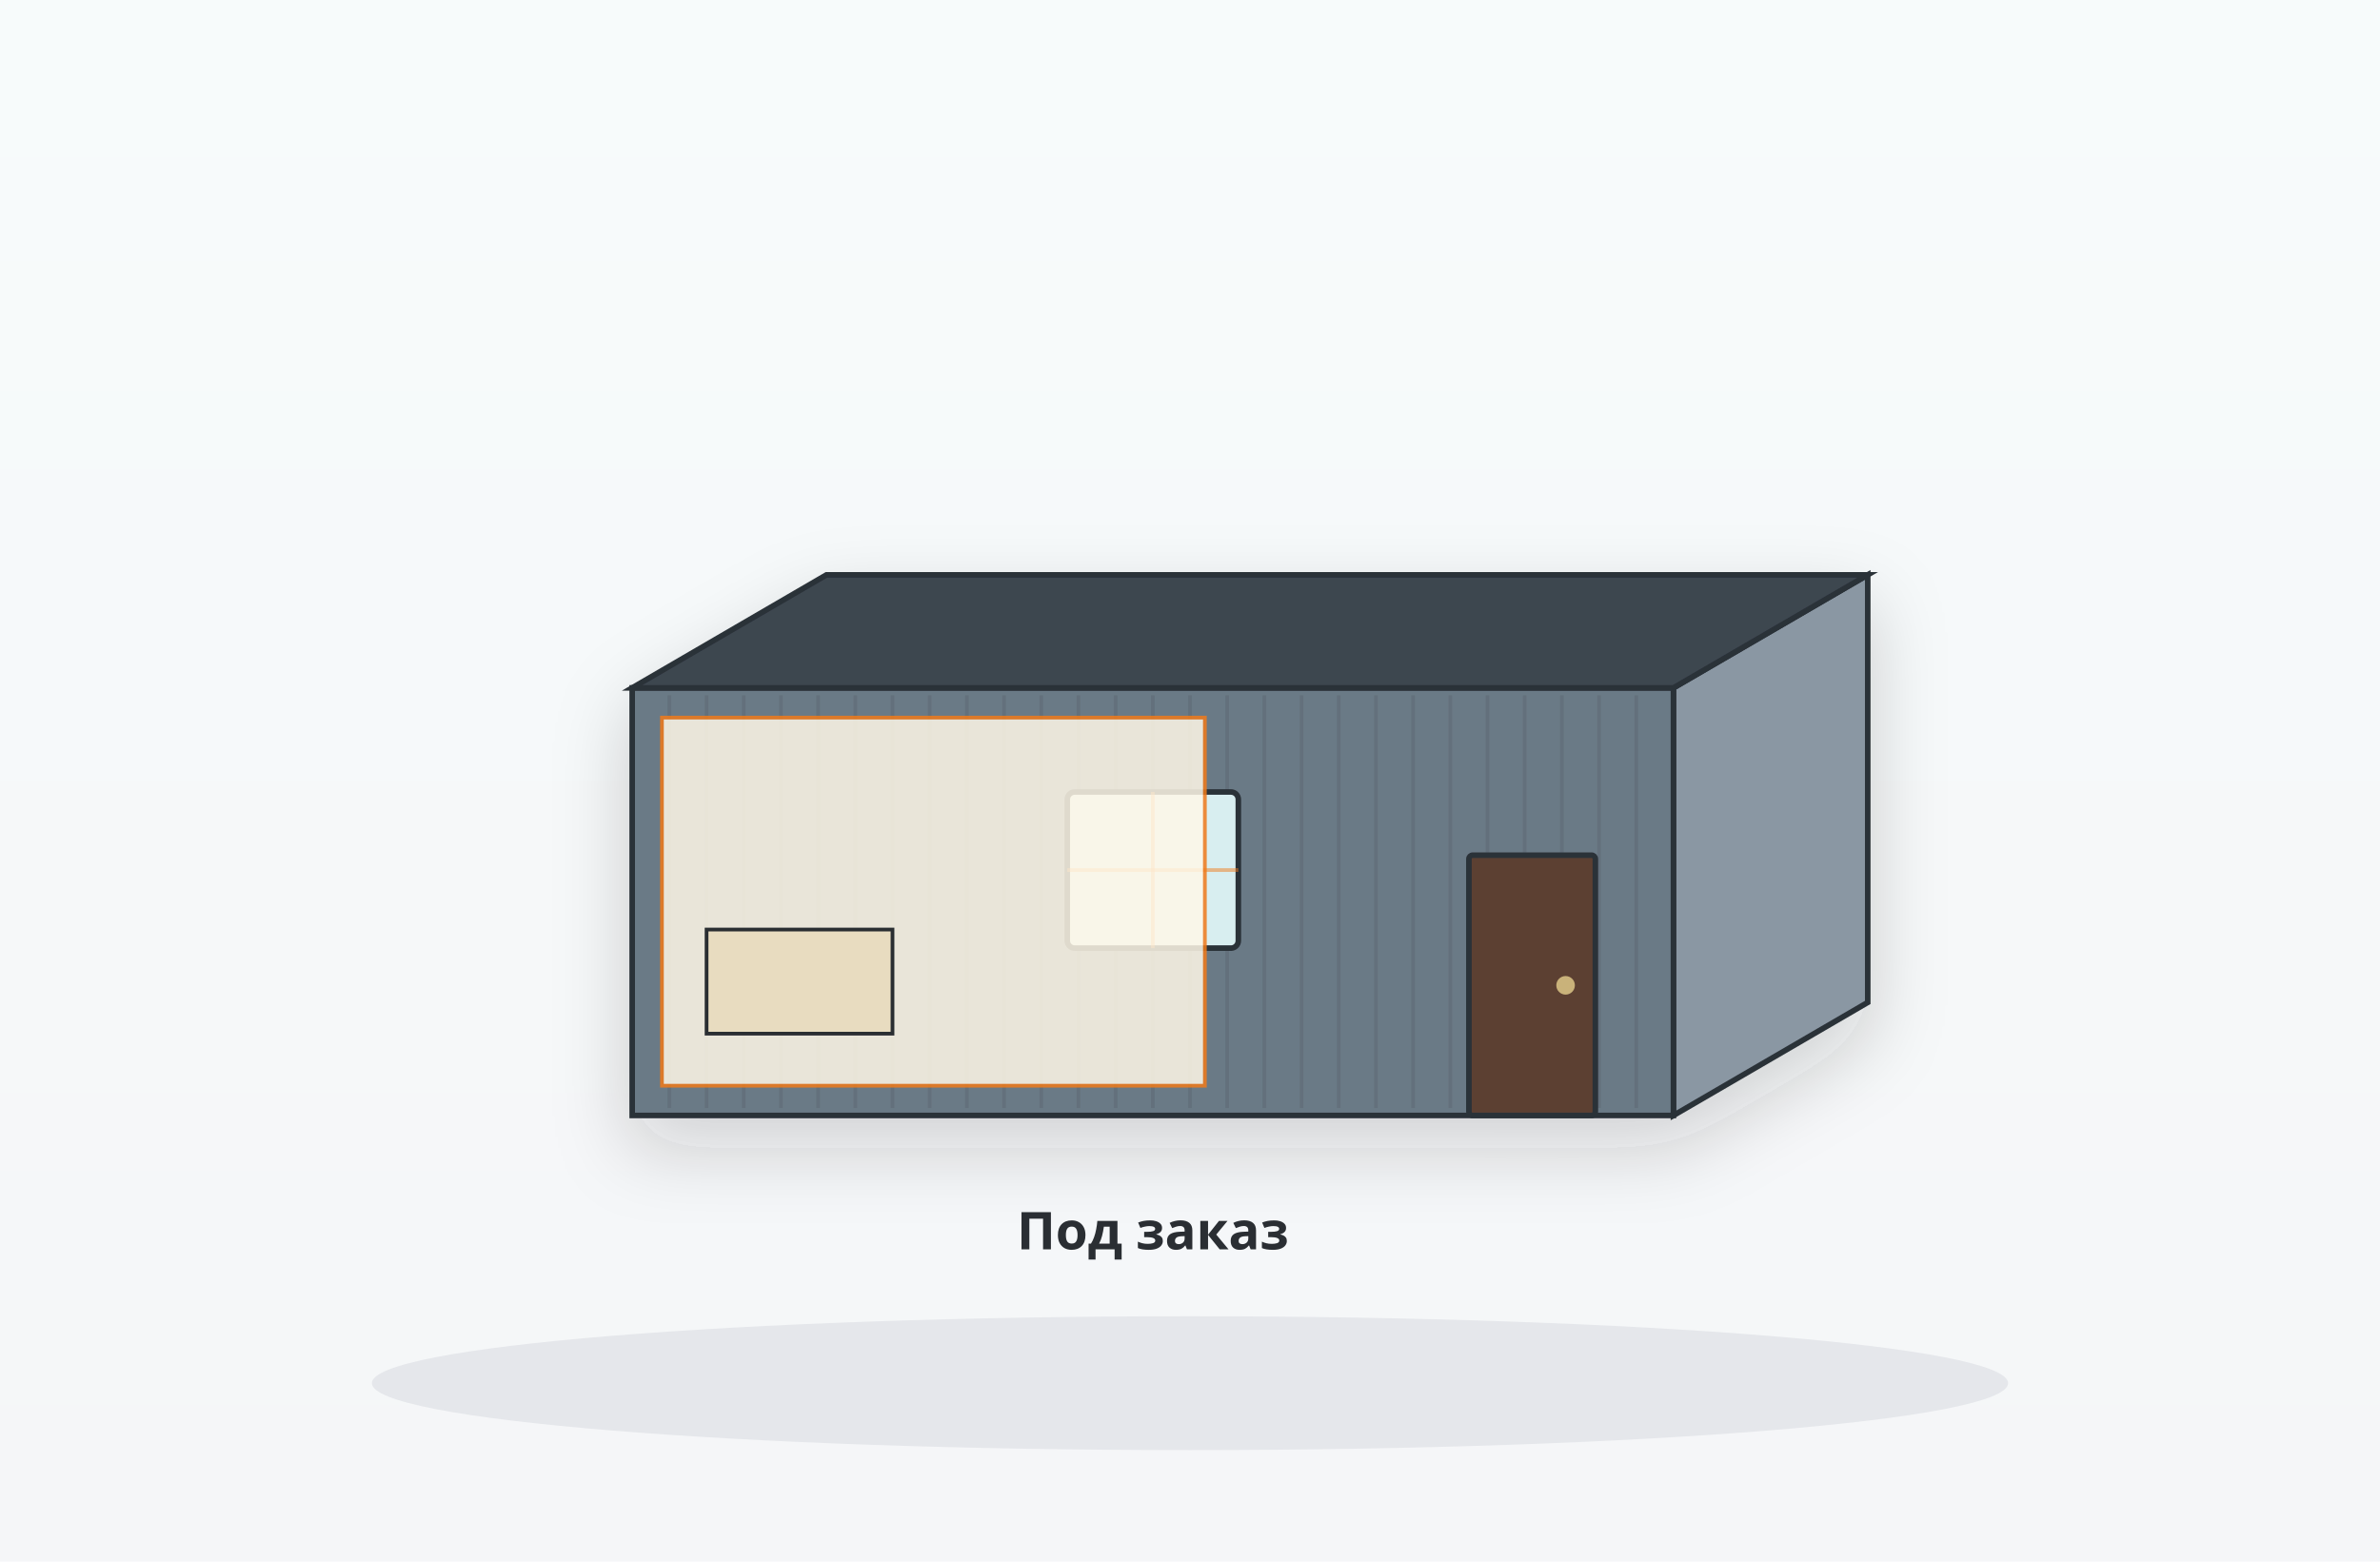
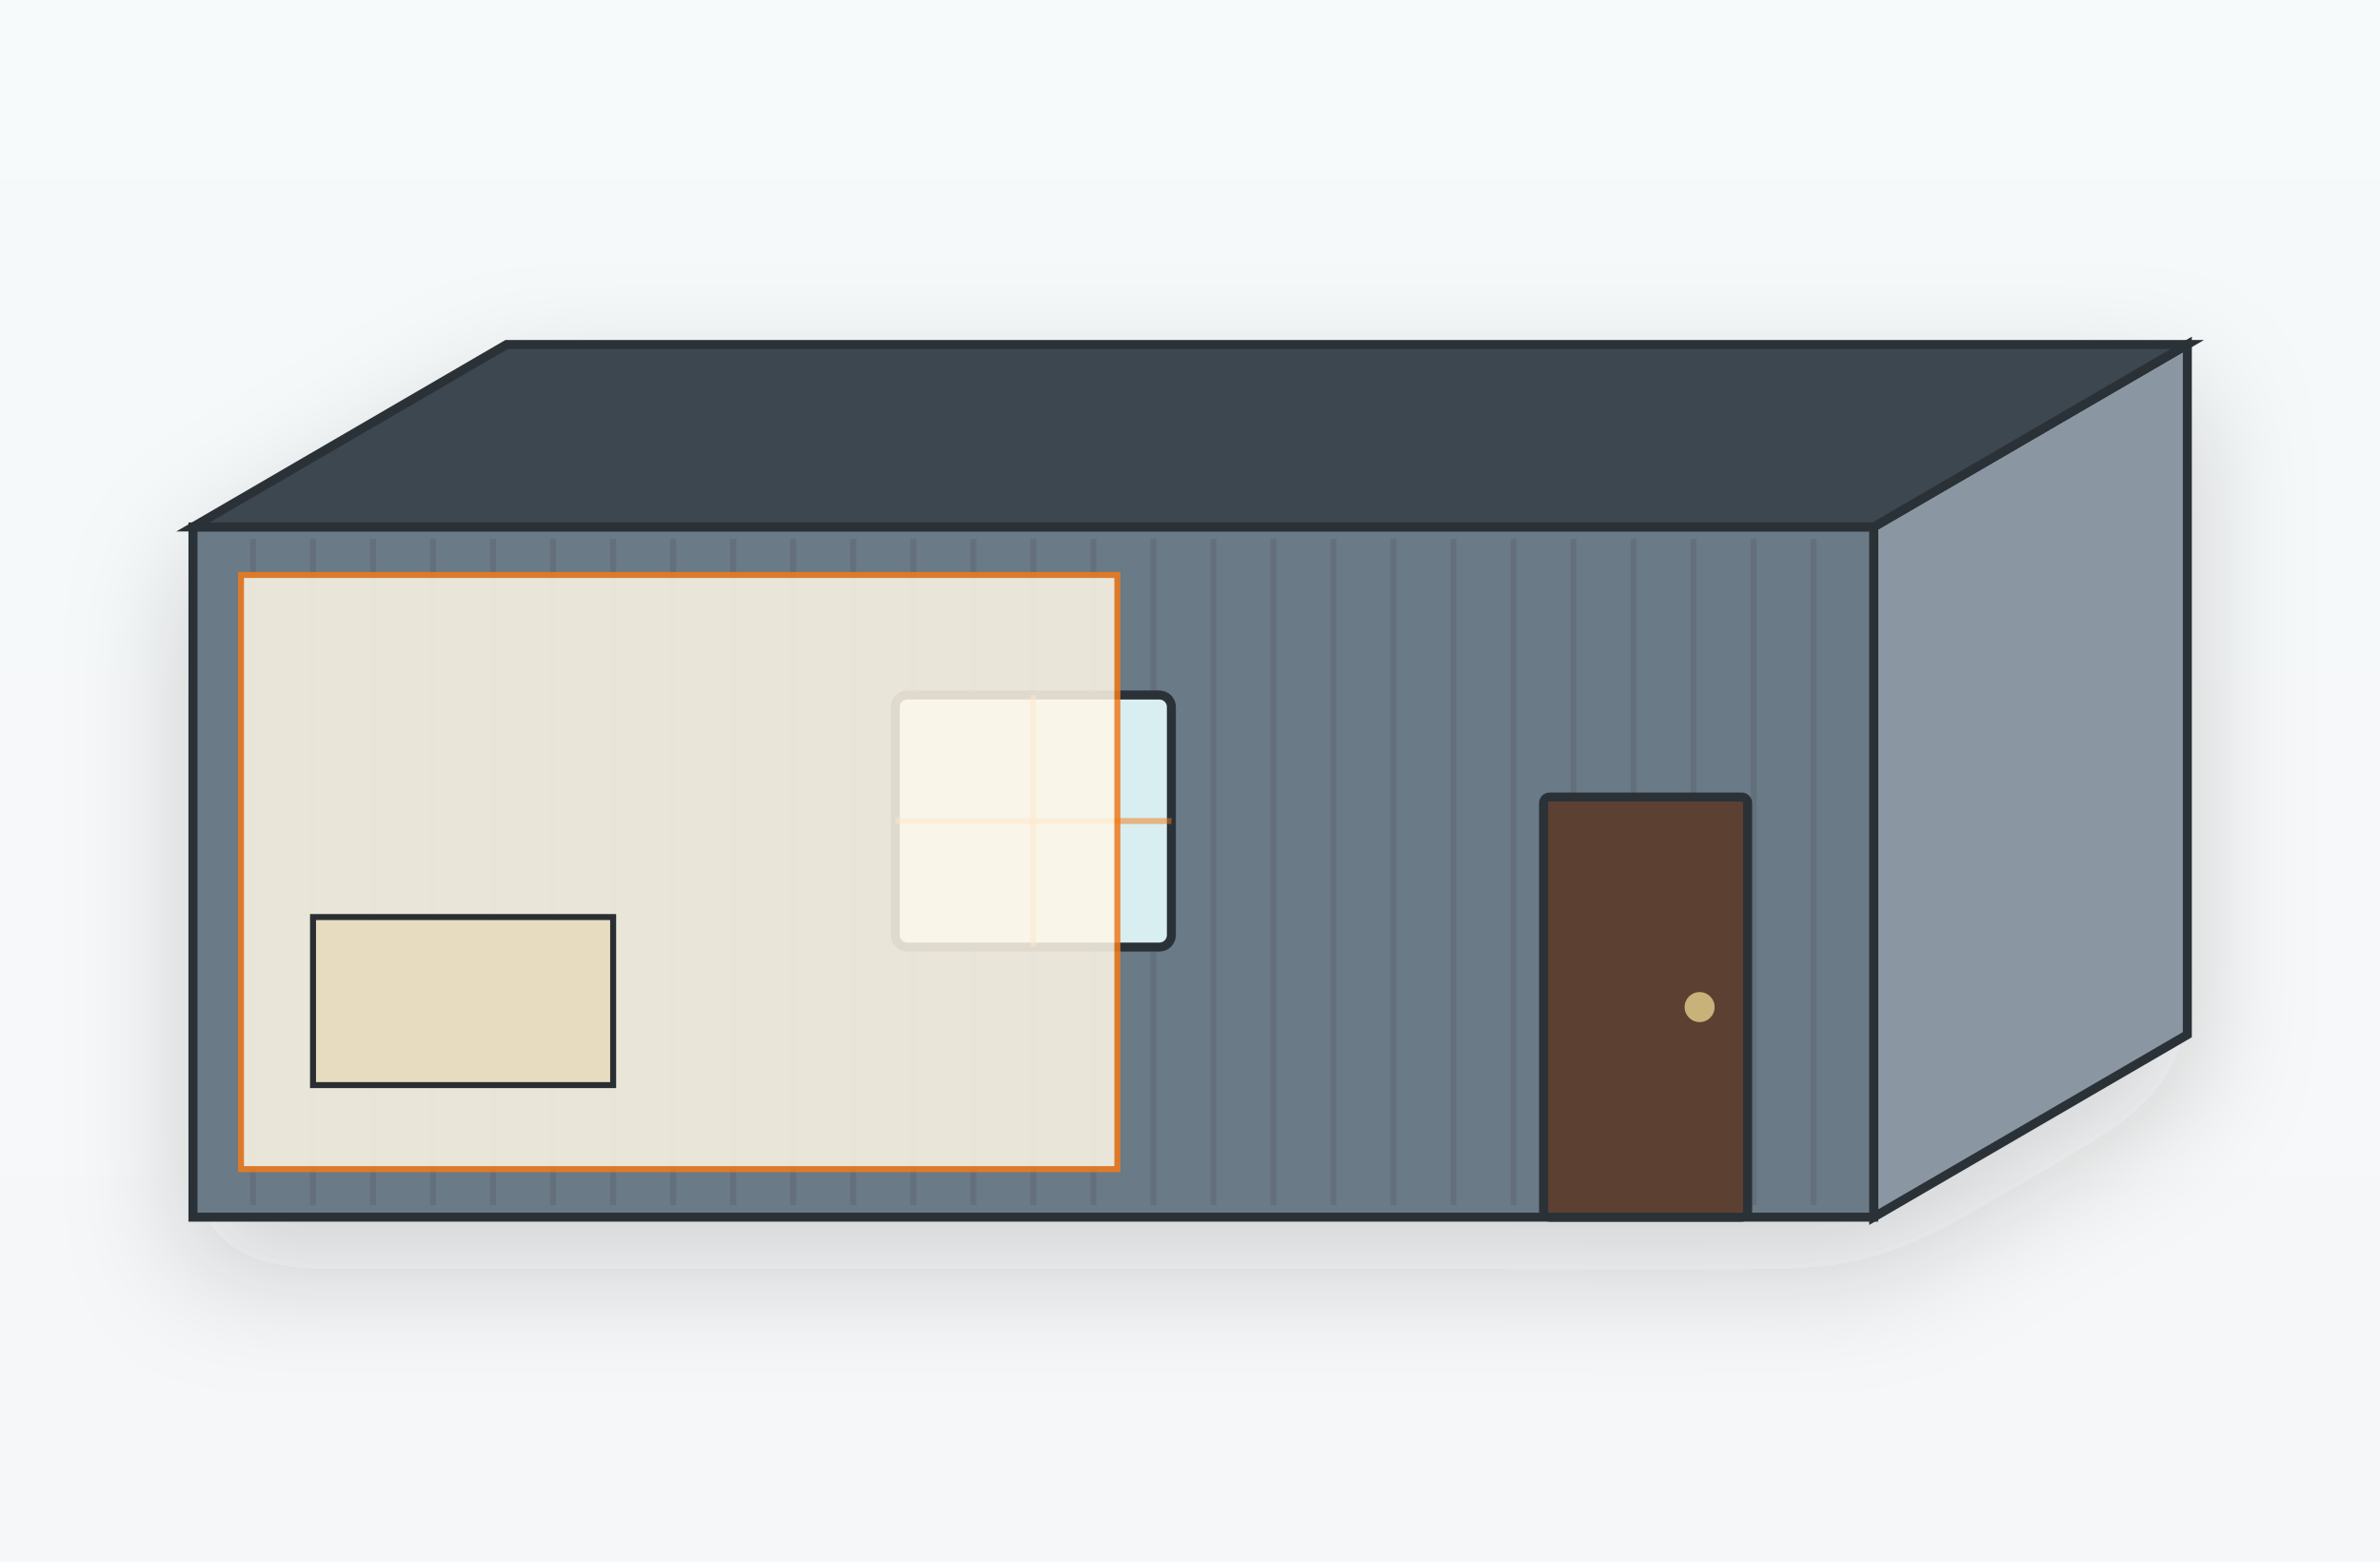
- <svg xmlns="http://www.w3.org/2000/svg" width="640" height="420" viewBox="0 0 640 420">
+ <svg xmlns="http://www.w3.org/2000/svg" width="640" height="420" viewBox="141.0 97.2 390.2 260.2">
  <defs>
    <linearGradient id="gsky" x1="0" y1="0" x2="0" y2="1">
      <stop offset="0%" stop-color="#f7fbfb" />
      <stop offset="100%" stop-color="#F5F6F8" />
    </linearGradient>
    <filter id="sh" x="-20%" y="-20%" width="140%" height="140%">
      <feDropShadow dx="0" dy="8" stdDeviation="10" flood-color="#2A2E33" flood-opacity="0.18" />
    </filter>
  </defs>
  <rect width="640" height="420" fill="url(#gsky)" />
-   <ellipse cx="320" cy="372" rx="220" ry="18" fill="#E5E7EB" />
  <g filter="url(#sh)">
    <polygon points="450,300 502.25,269.6 502.25,154.6 450,185" fill="#8a97a3" stroke="#2a3138" stroke-width="1.5" />
    <polygon points="170,300 450,300 450,185 170,185" fill="#6b7a86" stroke="#2a3138" stroke-width="1.5" />
    <line x1="180" y1="187" x2="180" y2="298" stroke="rgba(0,0,0,0.08)" stroke-width="1" />
    <line x1="190" y1="187" x2="190" y2="298" stroke="rgba(0,0,0,0.08)" stroke-width="1" />
    <line x1="200" y1="187" x2="200" y2="298" stroke="rgba(0,0,0,0.08)" stroke-width="1" />
    <line x1="210" y1="187" x2="210" y2="298" stroke="rgba(0,0,0,0.08)" stroke-width="1" />
    <line x1="220" y1="187" x2="220" y2="298" stroke="rgba(0,0,0,0.08)" stroke-width="1" />
    <line x1="230" y1="187" x2="230" y2="298" stroke="rgba(0,0,0,0.08)" stroke-width="1" />
    <line x1="240" y1="187" x2="240" y2="298" stroke="rgba(0,0,0,0.08)" stroke-width="1" />
    <line x1="250" y1="187" x2="250" y2="298" stroke="rgba(0,0,0,0.08)" stroke-width="1" />
    <line x1="260" y1="187" x2="260" y2="298" stroke="rgba(0,0,0,0.08)" stroke-width="1" />
    <line x1="270" y1="187" x2="270" y2="298" stroke="rgba(0,0,0,0.08)" stroke-width="1" />
    <line x1="280" y1="187" x2="280" y2="298" stroke="rgba(0,0,0,0.08)" stroke-width="1" />
    <line x1="290" y1="187" x2="290" y2="298" stroke="rgba(0,0,0,0.08)" stroke-width="1" />
    <line x1="300" y1="187" x2="300" y2="298" stroke="rgba(0,0,0,0.08)" stroke-width="1" />
    <line x1="310" y1="187" x2="310" y2="298" stroke="rgba(0,0,0,0.08)" stroke-width="1" />
    <line x1="320" y1="187" x2="320" y2="298" stroke="rgba(0,0,0,0.08)" stroke-width="1" />
    <line x1="330" y1="187" x2="330" y2="298" stroke="rgba(0,0,0,0.08)" stroke-width="1" />
    <line x1="340" y1="187" x2="340" y2="298" stroke="rgba(0,0,0,0.08)" stroke-width="1" />
    <line x1="350" y1="187" x2="350" y2="298" stroke="rgba(0,0,0,0.08)" stroke-width="1" />
    <line x1="360" y1="187" x2="360" y2="298" stroke="rgba(0,0,0,0.08)" stroke-width="1" />
    <line x1="370" y1="187" x2="370" y2="298" stroke="rgba(0,0,0,0.08)" stroke-width="1" />
    <line x1="380" y1="187" x2="380" y2="298" stroke="rgba(0,0,0,0.08)" stroke-width="1" />
    <line x1="390" y1="187" x2="390" y2="298" stroke="rgba(0,0,0,0.08)" stroke-width="1" />
    <line x1="400" y1="187" x2="400" y2="298" stroke="rgba(0,0,0,0.08)" stroke-width="1" />
    <line x1="410" y1="187" x2="410" y2="298" stroke="rgba(0,0,0,0.08)" stroke-width="1" />
    <line x1="420" y1="187" x2="420" y2="298" stroke="rgba(0,0,0,0.08)" stroke-width="1" />
    <line x1="430" y1="187" x2="430" y2="298" stroke="rgba(0,0,0,0.08)" stroke-width="1" />
    <line x1="440" y1="187" x2="440" y2="298" stroke="rgba(0,0,0,0.08)" stroke-width="1" />
    <polygon points="170,185 450,185 502.25,154.6 222.25,154.6" fill="#3d4650" stroke="#2a3138" stroke-width="1.5" />
    <rect x="287.0" y="213" width="46" height="42" rx="2" fill="#d8eef0" stroke="#2a3138" stroke-width="1.5" />
    <line x1="310.0" y1="213" x2="310.0" y2="255" stroke="#F07A1A" stroke-width="1" opacity="0.5" />
    <line x1="287.0" y1="234.0" x2="333.0" y2="234.0" stroke="#F07A1A" stroke-width="1" opacity="0.5" />
    <rect x="395" y="230" width="34" height="70" rx="1" fill="#5c4033" stroke="#2a3138" stroke-width="1.5" />
    <circle cx="421" cy="265.0" r="2.5" fill="#c9b27a" />
    <polygon points="178,292 324.0,292 324.0,193 178,193" fill="#fff8e8" stroke="#F07A1A" stroke-width="1" opacity="0.85" />
    <rect x="190" y="250" width="50" height="28" fill="#e8dcc0" stroke="#2A2E33" stroke-width="1" />
  </g>
-   <text x="310.0" y="336" text-anchor="middle" font-family="system-ui,sans-serif" font-size="14" fill="#2A2E33" font-weight="700">Под заказ</text>
</svg>
